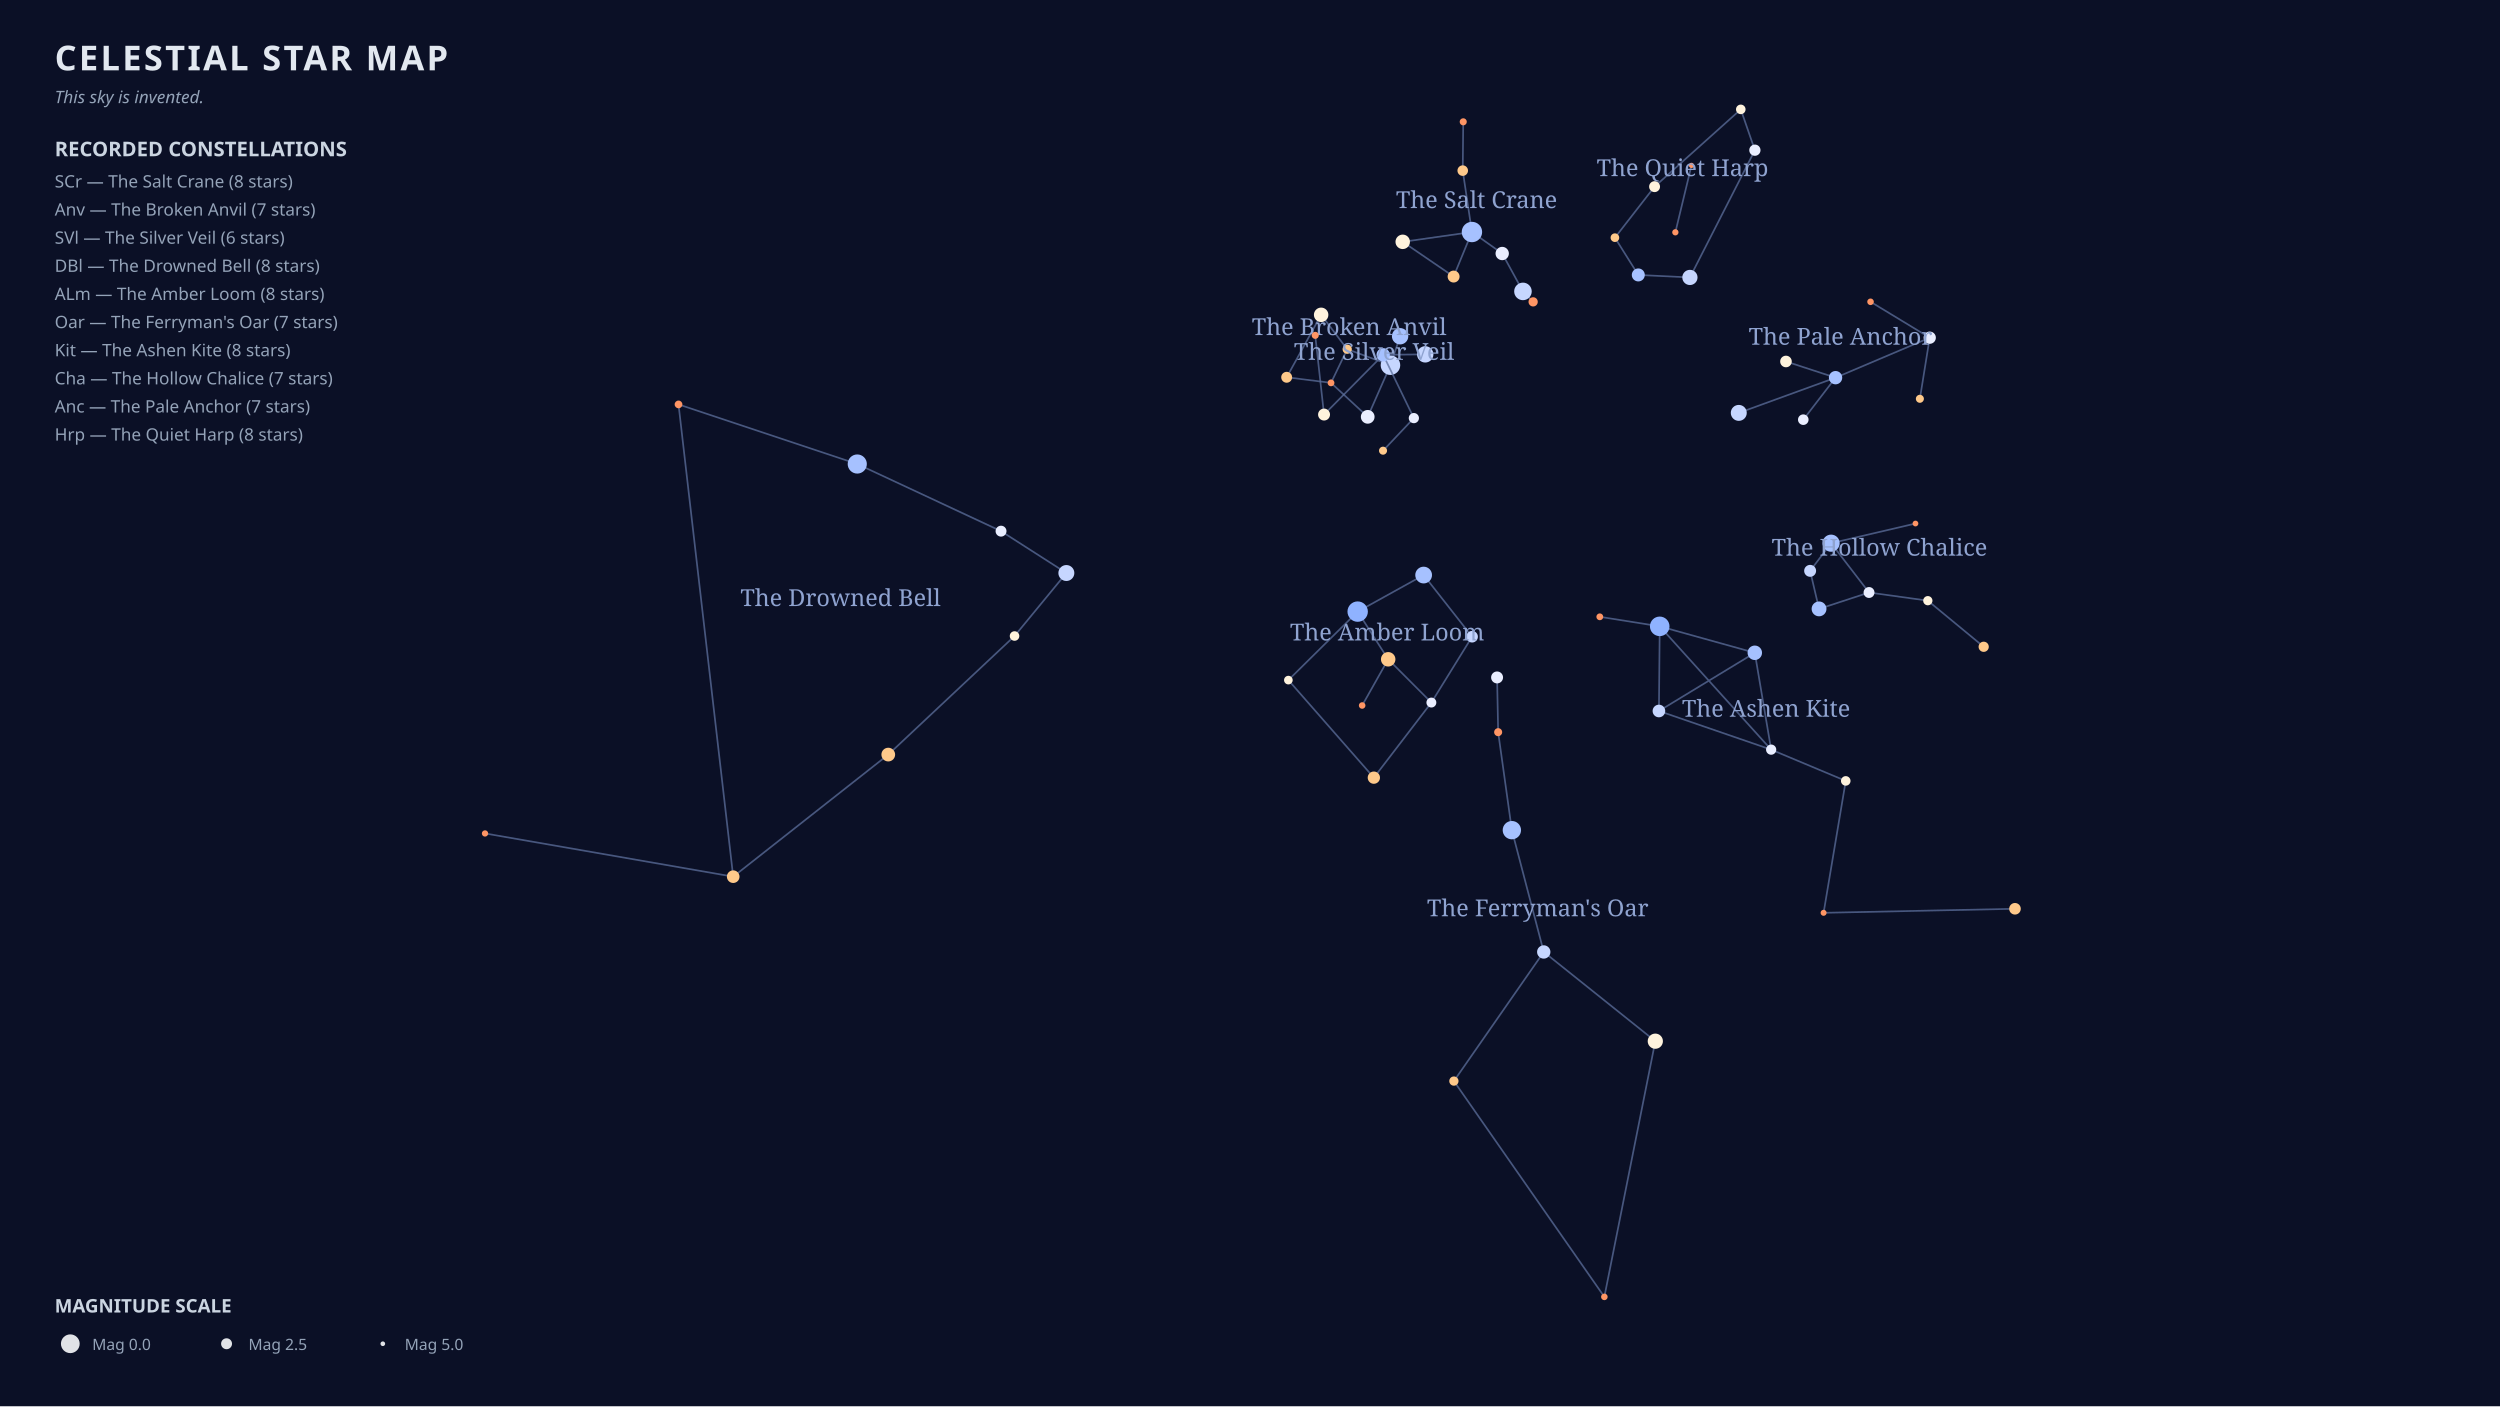
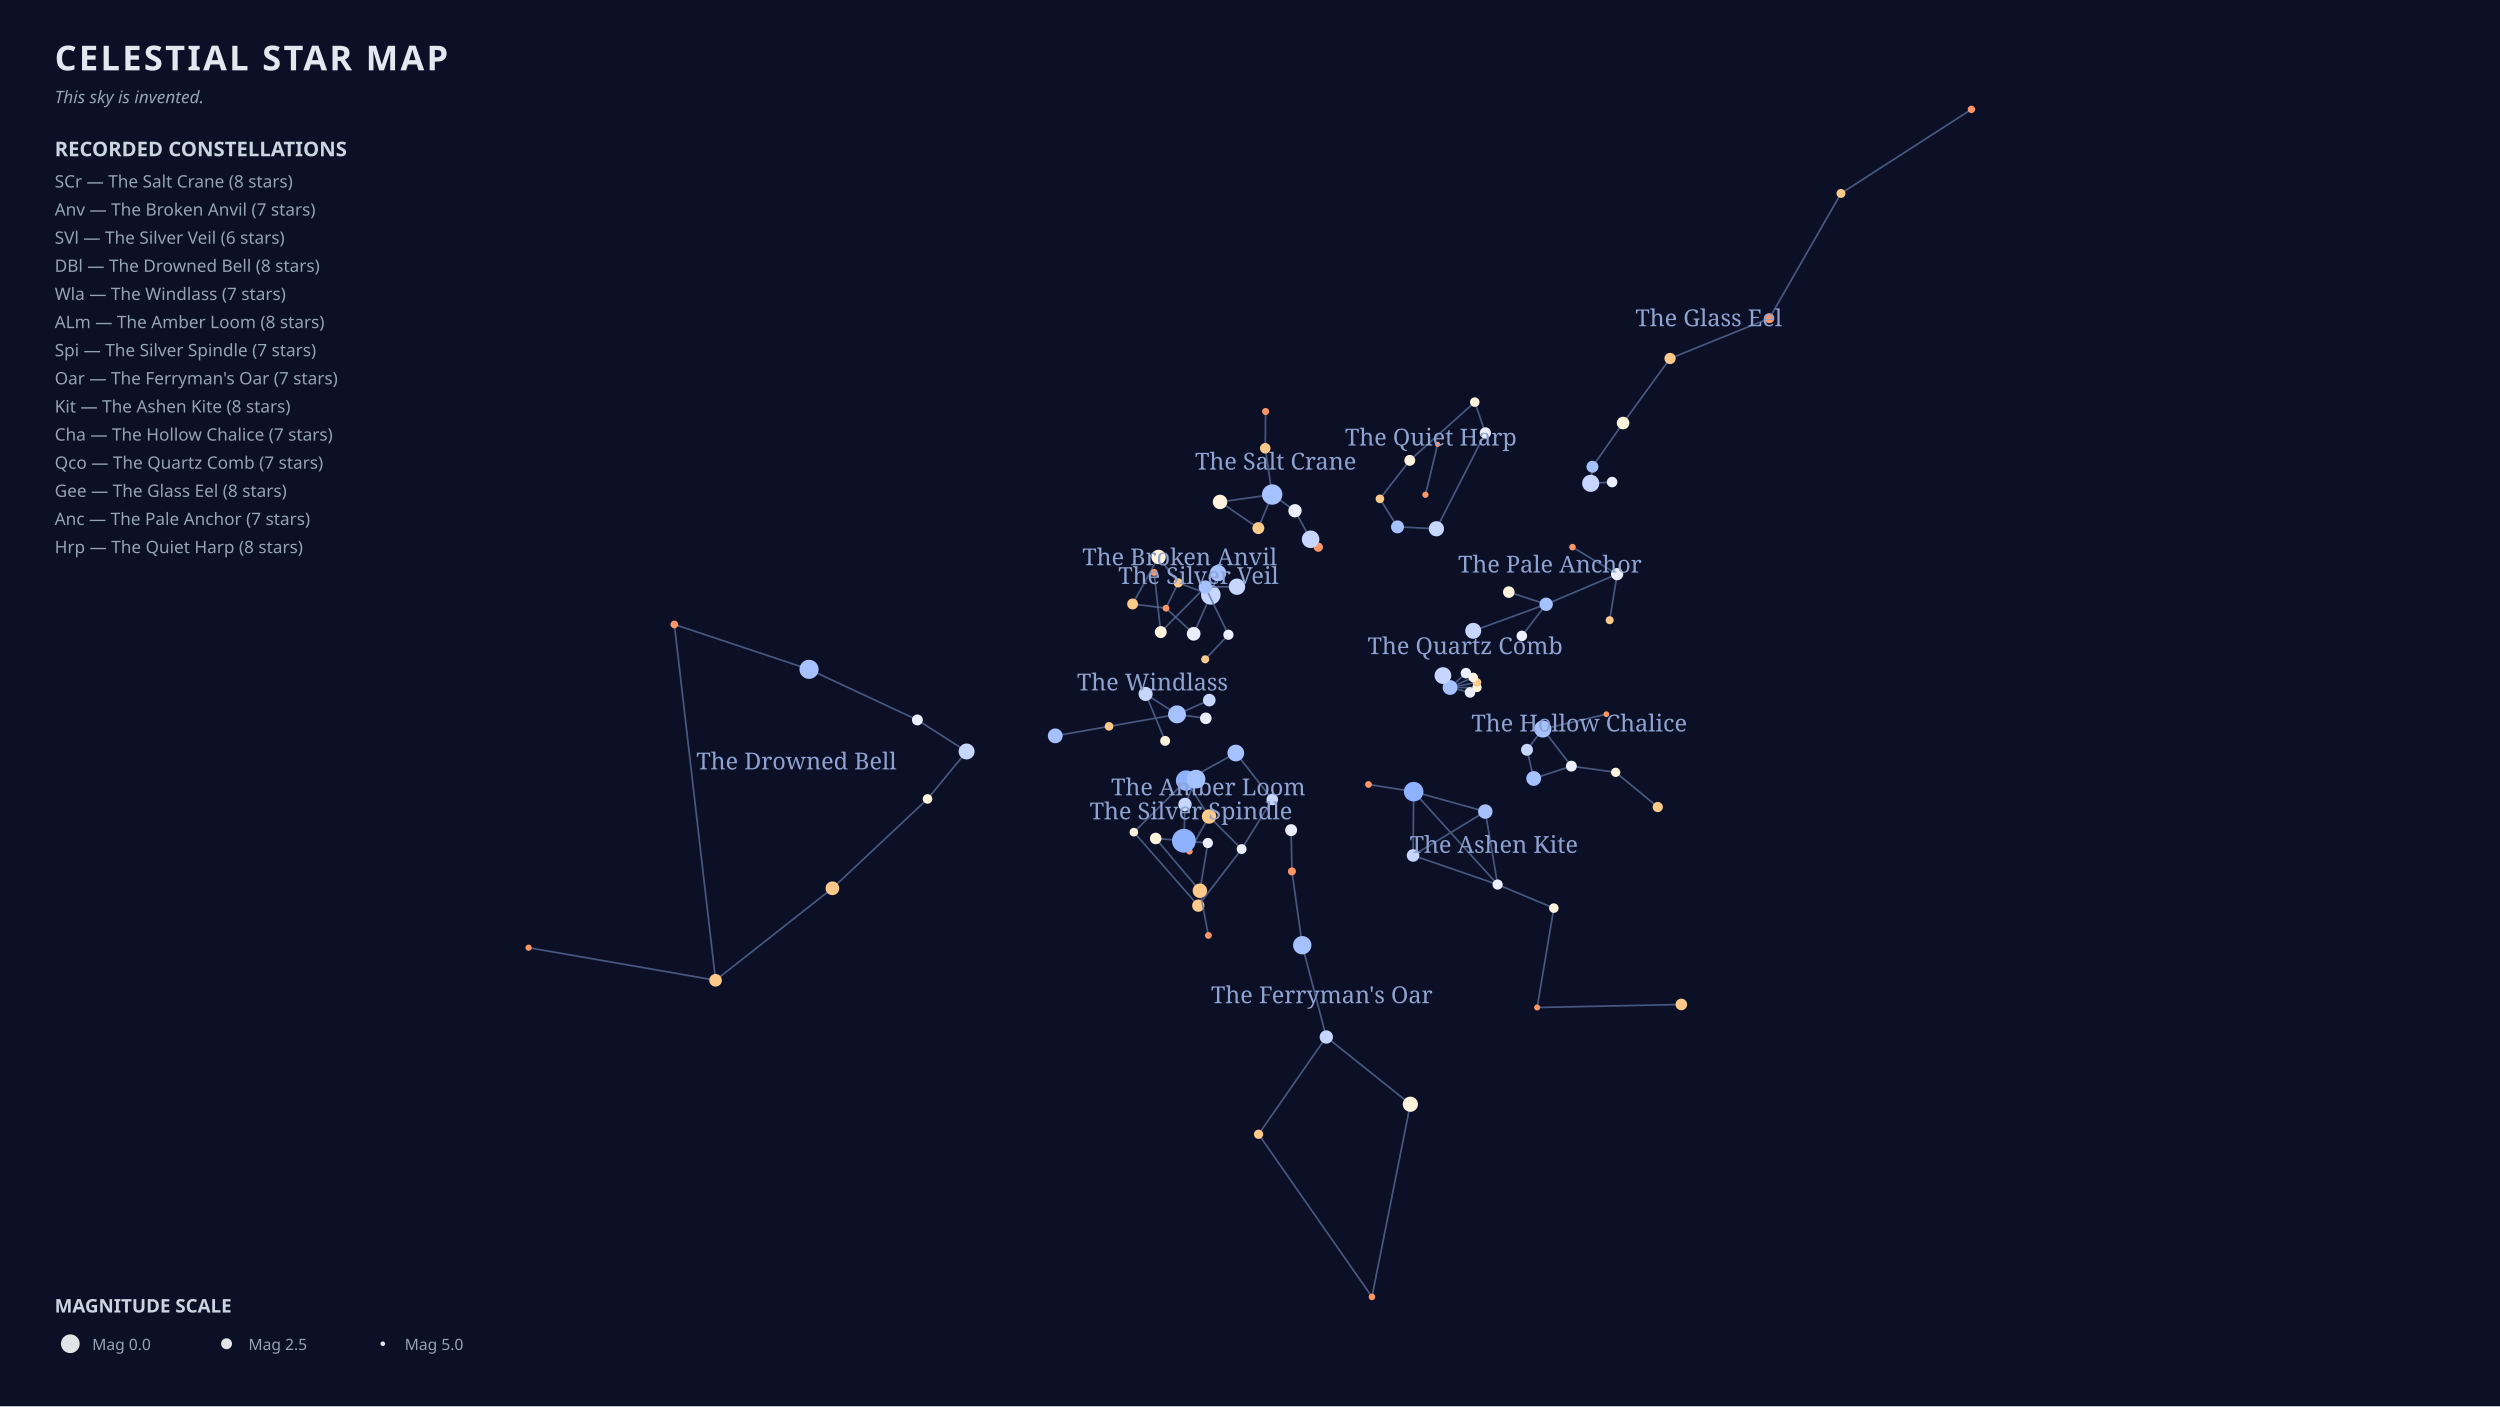
<svg xmlns="http://www.w3.org/2000/svg" width="1600" height="900" viewBox="0 0 1600 900" role="img" aria-label="A sky invented by three agents">
  <rect width="1600" height="900" fill="#0b1026" />
  <g stroke="#5c6f9c" stroke-width="1.1" opacity="0.75">
-     <line x1="981.21" y1="193.19" x2="974.69" y2="186.50" />
-     <line x1="974.69" y1="186.50" x2="961.41" y2="162.25" />
-     <line x1="961.41" y1="162.25" x2="942.04" y2="148.49" />
-     <line x1="942.04" y1="148.49" x2="930.31" y2="177.00" />
-     <line x1="930.31" y1="177.00" x2="897.74" y2="154.77" />
-     <line x1="897.74" y1="154.77" x2="942.04" y2="148.49" />
-     <line x1="942.04" y1="148.49" x2="936.15" y2="109.20" />
-     <line x1="936.15" y1="109.20" x2="936.47" y2="77.96" />
-   </g>
-   <circle cx="981.21" cy="193.19" r="2.96" fill="#ff9564" />
-   <circle cx="936.47" cy="77.96" r="2.28" fill="#ff9564" />
-   <circle cx="974.69" cy="186.50" r="5.62" fill="#c6d6ff" />
-   <circle cx="936.15" cy="109.20" r="3.38" fill="#ffc98a" />
-   <circle cx="961.41" cy="162.25" r="4.27" fill="#eaeeff" />
-   <circle cx="942.04" cy="148.49" r="6.53" fill="#a6c1ff" />
-   <circle cx="897.74" cy="154.77" r="4.63" fill="#fff3dd" />
-   <circle cx="930.31" cy="177.00" r="3.82" fill="#ffc98a" />
-   <text x="945.00" y="133.17" fill="#8fa3d0" font-size="15" font-family="Georgia, serif" text-anchor="middle">The Salt Crane</text>
-   <g stroke="#5c6f9c" stroke-width="1.1" opacity="0.75">
-     <line x1="896.07" y1="215.20" x2="889.89" y2="233.72" />
-     <line x1="889.89" y1="233.72" x2="875.34" y2="266.77" />
-     <line x1="889.89" y1="233.72" x2="862.21" y2="223.50" />
-     <line x1="875.34" y1="266.77" x2="851.85" y2="245.03" />
-     <line x1="862.21" y1="223.50" x2="851.85" y2="245.03" />
-     <line x1="862.21" y1="223.50" x2="845.53" y2="201.49" />
-     <line x1="851.85" y1="245.03" x2="823.47" y2="241.46" />
-     <line x1="845.53" y1="201.49" x2="823.47" y2="241.46" />
-   </g>
-   <circle cx="845.53" cy="201.49" r="4.63" fill="#fff3dd" />
-   <circle cx="823.47" cy="241.46" r="3.49" fill="#ffc98a" />
-   <circle cx="896.07" cy="215.20" r="5.24" fill="#a6c1ff" />
-   <circle cx="889.89" cy="233.72" r="6.26" fill="#c6d6ff" />
-   <circle cx="875.34" cy="266.77" r="4.39" fill="#eaeeff" />
-   <circle cx="862.21" cy="223.50" r="2.96" fill="#ffc98a" />
-   <circle cx="851.85" cy="245.03" r="2.19" fill="#ff9564" />
-   <text x="863.48" y="214.45" fill="#8fa3d0" font-size="15" font-family="Georgia, serif" text-anchor="middle">The Broken Anvil</text>
-   <g stroke="#5c6f9c" stroke-width="1.1" opacity="0.75">
-     <line x1="912.15" y1="226.79" x2="885.23" y2="227.08" />
-     <line x1="885.23" y1="227.08" x2="904.87" y2="267.59" />
-     <line x1="904.87" y1="267.59" x2="885.14" y2="288.44" />
-     <line x1="885.23" y1="227.08" x2="847.39" y2="265.32" />
-     <line x1="847.39" y1="265.32" x2="841.74" y2="214.62" />
-   </g>
-   <circle cx="912.15" cy="226.79" r="5.24" fill="#c6d6ff" />
-   <circle cx="885.23" cy="227.08" r="4.27" fill="#a6c1ff" />
-   <circle cx="904.87" cy="267.59" r="3.27" fill="#eaeeff" />
-   <circle cx="847.39" cy="265.32" r="3.82" fill="#fff3dd" />
-   <circle cx="885.14" cy="288.44" r="2.57" fill="#ffc98a" />
-   <circle cx="841.74" cy="214.62" r="2.28" fill="#ff9564" />
-   <text x="879.42" y="230.31" fill="#8fa3d0" font-size="15" font-family="Georgia, serif" text-anchor="middle">The Silver Veil</text>
-   <g stroke="#5c6f9c" stroke-width="1.1" opacity="0.75">
-     <line x1="682.47" y1="366.73" x2="640.66" y2="339.94" />
-     <line x1="682.47" y1="366.73" x2="649.31" y2="407.05" />
-     <line x1="640.66" y1="339.94" x2="548.65" y2="296.97" />
-     <line x1="649.31" y1="407.05" x2="568.49" y2="482.94" />
-     <line x1="548.65" y1="296.97" x2="434.25" y2="258.83" />
-     <line x1="568.49" y1="482.94" x2="469.25" y2="561.07" />
-     <line x1="434.25" y1="258.83" x2="469.25" y2="561.07" />
-     <line x1="469.25" y1="561.07" x2="310.41" y2="533.41" />
-   </g>
-   <circle cx="310.41" cy="533.41" r="2.02" fill="#ff9564" />
-   <circle cx="682.47" cy="366.73" r="5.11" fill="#c6d6ff" />
-   <circle cx="568.49" cy="482.94" r="4.39" fill="#ffc98a" />
-   <circle cx="548.65" cy="296.97" r="6.13" fill="#a6c1ff" />
-   <circle cx="469.25" cy="561.07" r="4.04" fill="#ffc98a" />
-   <circle cx="434.25" cy="258.83" r="2.47" fill="#ff9564" />
-   <circle cx="649.31" cy="407.05" r="3.06" fill="#fff3dd" />
-   <circle cx="640.66" cy="339.94" r="3.49" fill="#eaeeff" />
-   <text x="537.94" y="387.87" fill="#8fa3d0" font-size="15" font-family="Georgia, serif" text-anchor="middle">The Drowned Bell</text>
-   <g stroke="#5c6f9c" stroke-width="1.1" opacity="0.75">
-     <line x1="911.13" y1="368.04" x2="942.14" y2="407.50" />
-     <line x1="911.13" y1="368.04" x2="868.91" y2="391.43" />
-     <line x1="868.91" y1="391.43" x2="824.55" y2="435.27" />
-     <line x1="942.14" y1="407.50" x2="916.08" y2="449.64" />
-     <line x1="916.08" y1="449.64" x2="879.26" y2="497.70" />
-     <line x1="868.91" y1="391.43" x2="888.44" y2="421.95" />
-     <line x1="888.44" y1="421.95" x2="916.08" y2="449.64" />
-     <line x1="888.44" y1="421.95" x2="871.78" y2="451.52" />
-     <line x1="824.55" y1="435.27" x2="879.26" y2="497.70" />
-   </g>
-   <circle cx="868.91" cy="391.43" r="6.53" fill="#8fb2ff" />
-   <circle cx="911.13" cy="368.04" r="5.36" fill="#a6c1ff" />
-   <circle cx="879.26" cy="497.70" r="3.93" fill="#ffc98a" />
-   <circle cx="824.55" cy="435.27" r="2.76" fill="#fff3dd" />
-   <circle cx="916.08" cy="449.64" r="3.17" fill="#eaeeff" />
-   <circle cx="942.14" cy="407.50" r="3.71" fill="#c6d6ff" />
-   <circle cx="888.44" cy="421.95" r="4.63" fill="#ffc98a" />
-   <circle cx="871.78" cy="451.52" r="2.11" fill="#ff9564" />
-   <text x="887.78" y="409.88" fill="#8fa3d0" font-size="15" font-family="Georgia, serif" text-anchor="middle">The Amber Loom</text>
-   <g stroke="#5c6f9c" stroke-width="1.1" opacity="0.75">
-     <line x1="958.13" y1="433.56" x2="958.82" y2="468.59" />
-     <line x1="958.82" y1="468.59" x2="967.59" y2="531.30" />
-     <line x1="967.59" y1="531.30" x2="988.00" y2="609.26" />
-     <line x1="988.00" y1="609.26" x2="930.49" y2="691.89" />
-     <line x1="988.00" y1="609.26" x2="1059.40" y2="666.36" />
-     <line x1="930.49" y1="691.89" x2="1026.79" y2="830.00" />
-     <line x1="1059.40" y1="666.36" x2="1026.79" y2="830.00" />
-   </g>
-   <circle cx="1059.40" cy="666.36" r="4.87" fill="#fff3dd" />
-   <circle cx="930.49" cy="691.89" r="2.96" fill="#ffc98a" />
-   <circle cx="958.82" cy="468.59" r="2.57" fill="#ff9564" />
-   <circle cx="958.13" cy="433.56" r="3.82" fill="#eaeeff" />
-   <circle cx="967.59" cy="531.30" r="5.87" fill="#a6c1ff" />
-   <circle cx="988.00" cy="609.26" r="4.27" fill="#c6d6ff" />
-   <circle cx="1026.79" cy="830.00" r="2.11" fill="#ff9564" />
-   <text x="984.17" y="586.42" fill="#8fa3d0" font-size="15" font-family="Georgia, serif" text-anchor="middle">The Ferryman's Oar</text>
-   <g stroke="#5c6f9c" stroke-width="1.1" opacity="0.75">
-     <line x1="1062.22" y1="400.86" x2="1061.71" y2="455.04" />
-     <line x1="1061.71" y1="455.04" x2="1133.54" y2="479.77" />
-     <line x1="1133.54" y1="479.77" x2="1123.07" y2="417.78" />
-     <line x1="1123.07" y1="417.78" x2="1062.22" y2="400.86" />
-     <line x1="1062.22" y1="400.86" x2="1133.54" y2="479.77" />
-     <line x1="1061.71" y1="455.04" x2="1123.07" y2="417.78" />
-     <line x1="1133.54" y1="479.77" x2="1181.28" y2="499.78" />
-     <line x1="1181.28" y1="499.78" x2="1167.10" y2="584.20" />
-     <line x1="1167.10" y1="584.20" x2="1289.59" y2="581.62" />
-     <line x1="1062.22" y1="400.86" x2="1023.87" y2="394.76" />
-   </g>
-   <circle cx="1123.07" cy="417.78" r="4.63" fill="#a6c1ff" />
-   <circle cx="1133.54" cy="479.77" r="3.27" fill="#eaeeff" />
-   <circle cx="1181.28" cy="499.78" r="3.06" fill="#fff3dd" />
-   <circle cx="1167.10" cy="584.20" r="1.93" fill="#ff9564" />
-   <circle cx="1289.59" cy="581.62" r="3.71" fill="#ffc98a" />
-   <circle cx="1062.22" cy="400.86" r="6.26" fill="#8fb2ff" />
-   <circle cx="1023.87" cy="394.76" r="2.19" fill="#ff9564" />
-   <circle cx="1061.71" cy="455.04" r="4.04" fill="#c6d6ff" />
-   <text x="1130.30" y="458.73" fill="#8fa3d0" font-size="15" font-family="Georgia, serif" text-anchor="middle">The Ashen Kite</text>
-   <g stroke="#5c6f9c" stroke-width="1.1" opacity="0.75">
-     <line x1="1164.19" y1="389.69" x2="1158.48" y2="365.34" />
-     <line x1="1158.48" y1="365.34" x2="1171.90" y2="347.64" />
-     <line x1="1164.19" y1="389.69" x2="1196.18" y2="379.20" />
-     <line x1="1171.90" y1="347.64" x2="1196.18" y2="379.20" />
-     <line x1="1196.18" y1="379.20" x2="1233.81" y2="384.44" />
-     <line x1="1233.81" y1="384.44" x2="1269.56" y2="413.94" />
-     <line x1="1171.90" y1="347.64" x2="1225.90" y2="335.06" />
-   </g>
-   <circle cx="1196.18" cy="379.20" r="3.49" fill="#eaeeff" />
-   <circle cx="1225.90" cy="335.06" r="1.85" fill="#ff9564" />
-   <circle cx="1269.56" cy="413.94" r="3.27" fill="#ffc98a" />
-   <circle cx="1171.90" cy="347.64" r="5.49" fill="#a6c1ff" />
-   <circle cx="1164.19" cy="389.69" r="4.75" fill="#a6c1ff" />
-   <circle cx="1158.48" cy="365.34" r="3.82" fill="#c6d6ff" />
-   <circle cx="1233.81" cy="384.44" r="2.96" fill="#fff3dd" />
-   <text x="1202.86" y="355.62" fill="#8fa3d0" font-size="15" font-family="Georgia, serif" text-anchor="middle">The Hollow Chalice</text>
-   <g stroke="#5c6f9c" stroke-width="1.1" opacity="0.75">
-     <line x1="1112.82" y1="264.25" x2="1174.75" y2="241.71" />
-     <line x1="1174.75" y1="241.71" x2="1154.10" y2="268.59" />
-     <line x1="1174.75" y1="241.71" x2="1143.02" y2="231.35" />
-     <line x1="1174.75" y1="241.71" x2="1235.02" y2="216.12" />
-     <line x1="1235.02" y1="216.12" x2="1228.72" y2="255.23" />
-     <line x1="1235.02" y1="216.12" x2="1197.14" y2="193.15" />
-   </g>
-   <circle cx="1235.02" cy="216.12" r="3.93" fill="#eaeeff" />
-   <circle cx="1197.14" cy="193.15" r="2.11" fill="#ff9564" />
-   <circle cx="1228.72" cy="255.23" r="2.57" fill="#ffc98a" />
-   <circle cx="1112.82" cy="264.25" r="5.11" fill="#c6d6ff" />
-   <circle cx="1174.75" cy="241.71" r="4.27" fill="#a6c1ff" />
-   <circle cx="1143.02" cy="231.35" r="3.71" fill="#fff3dd" />
-   <circle cx="1154.10" cy="268.59" r="3.38" fill="#eaeeff" />
-   <text x="1177.94" y="220.63" fill="#8fa3d0" font-size="15" font-family="Georgia, serif" text-anchor="middle">The Pale Anchor</text>
-   <g stroke="#5c6f9c" stroke-width="1.1" opacity="0.75">
-     <line x1="1081.55" y1="177.56" x2="1123.13" y2="96.12" />
-     <line x1="1081.55" y1="177.56" x2="1048.51" y2="175.96" />
-     <line x1="1048.51" y1="175.96" x2="1033.54" y2="152.11" />
-     <line x1="1033.54" y1="152.11" x2="1058.92" y2="119.46" />
-     <line x1="1058.92" y1="119.46" x2="1114.10" y2="70.00" />
-     <line x1="1114.10" y1="70.00" x2="1123.13" y2="96.12" />
-     <line x1="1072.23" y1="148.67" x2="1082.56" y2="105.85" />
-   </g>
-   <circle cx="1114.10" cy="70.00" r="3.06" fill="#fff3dd" />
-   <circle cx="1048.51" cy="175.96" r="4.16" fill="#a6c1ff" />
-   <circle cx="1123.13" cy="96.12" r="3.60" fill="#eaeeff" />
-   <circle cx="1081.55" cy="177.56" r="4.87" fill="#c6d6ff" />
-   <circle cx="1033.54" cy="152.11" r="2.76" fill="#ffc98a" />
-   <circle cx="1058.92" cy="119.46" r="3.49" fill="#fff3dd" />
-   <circle cx="1072.23" cy="148.67" r="2.02" fill="#ff9564" />
-   <circle cx="1082.56" cy="105.85" r="1.69" fill="#ff9564" />
-   <text x="1076.82" y="112.72" fill="#8fa3d0" font-size="15" font-family="Georgia, serif" text-anchor="middle">The Quiet Harp</text>
+     <line x1="843.71" y1="350.19" x2="838.79" y2="345.14" />
+     <line x1="838.79" y1="345.14" x2="828.79" y2="326.88" />
+     <line x1="828.79" y1="326.88" x2="814.20" y2="316.51" />
+     <line x1="814.20" y1="316.51" x2="805.35" y2="337.99" />
+     <line x1="805.35" y1="337.99" x2="780.82" y2="321.24" />
+     <line x1="780.82" y1="321.24" x2="814.20" y2="316.51" />
+     <line x1="814.20" y1="316.51" x2="809.75" y2="286.90" />
+     <line x1="809.75" y1="286.90" x2="810.00" y2="263.36" />
+   </g>
+   <circle cx="843.71" cy="350.19" r="2.96" fill="#ff9564" />
+   <circle cx="810.00" cy="263.36" r="2.28" fill="#ff9564" />
+   <circle cx="838.79" cy="345.14" r="5.62" fill="#c6d6ff" />
+   <circle cx="809.75" cy="286.90" r="3.38" fill="#ffc98a" />
+   <circle cx="828.79" cy="326.88" r="4.27" fill="#eaeeff" />
+   <circle cx="814.20" cy="316.51" r="6.53" fill="#a6c1ff" />
+   <circle cx="780.82" cy="321.24" r="4.63" fill="#fff3dd" />
+   <circle cx="805.35" cy="337.99" r="3.82" fill="#ffc98a" />
+   <text x="816.43" y="300.53" fill="#8fa3d0" font-size="15" font-family="Georgia, serif" text-anchor="middle">The Salt Crane</text>
+   <g stroke="#5c6f9c" stroke-width="1.1" opacity="0.75">
+     <line x1="779.56" y1="366.77" x2="774.90" y2="380.73" />
+     <line x1="774.90" y1="380.73" x2="763.94" y2="405.63" />
+     <line x1="774.90" y1="380.73" x2="754.04" y2="373.03" />
+     <line x1="763.94" y1="405.63" x2="746.24" y2="389.25" />
+     <line x1="754.04" y1="373.03" x2="746.24" y2="389.25" />
+     <line x1="754.04" y1="373.03" x2="741.48" y2="356.44" />
+     <line x1="746.24" y1="389.25" x2="724.86" y2="386.56" />
+     <line x1="741.48" y1="356.44" x2="724.86" y2="386.56" />
+   </g>
+   <circle cx="741.48" cy="356.44" r="4.63" fill="#fff3dd" />
+   <circle cx="724.86" cy="386.56" r="3.49" fill="#ffc98a" />
+   <circle cx="779.56" cy="366.77" r="5.24" fill="#a6c1ff" />
+   <circle cx="774.90" cy="380.73" r="6.26" fill="#c6d6ff" />
+   <circle cx="763.94" cy="405.63" r="4.39" fill="#eaeeff" />
+   <circle cx="754.04" cy="373.03" r="2.96" fill="#ffc98a" />
+   <circle cx="746.24" cy="389.25" r="2.19" fill="#ff9564" />
+   <text x="755.00" y="361.77" fill="#8fa3d0" font-size="15" font-family="Georgia, serif" text-anchor="middle">The Broken Anvil</text>
+   <g stroke="#5c6f9c" stroke-width="1.1" opacity="0.75">
+     <line x1="791.67" y1="375.50" x2="771.39" y2="375.72" />
+     <line x1="771.39" y1="375.72" x2="786.19" y2="406.24" />
+     <line x1="786.19" y1="406.24" x2="771.32" y2="421.96" />
+     <line x1="771.39" y1="375.72" x2="742.88" y2="404.53" />
+     <line x1="742.88" y1="404.53" x2="738.62" y2="366.34" />
+   </g>
+   <circle cx="791.67" cy="375.50" r="5.24" fill="#c6d6ff" />
+   <circle cx="771.39" cy="375.72" r="4.27" fill="#a6c1ff" />
+   <circle cx="786.19" cy="406.24" r="3.27" fill="#eaeeff" />
+   <circle cx="742.88" cy="404.53" r="3.82" fill="#fff3dd" />
+   <circle cx="771.32" cy="421.96" r="2.57" fill="#ffc98a" />
+   <circle cx="738.62" cy="366.34" r="2.28" fill="#ff9564" />
+   <text x="767.01" y="373.72" fill="#8fa3d0" font-size="15" font-family="Georgia, serif" text-anchor="middle">The Silver Veil</text>
+   <g stroke="#5c6f9c" stroke-width="1.1" opacity="0.75">
+     <line x1="618.62" y1="480.95" x2="587.12" y2="460.76" />
+     <line x1="618.62" y1="480.95" x2="593.63" y2="511.32" />
+     <line x1="587.12" y1="460.76" x2="517.79" y2="428.38" />
+     <line x1="593.63" y1="511.32" x2="532.74" y2="568.50" />
+     <line x1="517.79" y1="428.38" x2="431.59" y2="399.65" />
+     <line x1="532.74" y1="568.50" x2="457.97" y2="627.37" />
+     <line x1="431.59" y1="399.65" x2="457.97" y2="627.37" />
+     <line x1="457.97" y1="627.37" x2="338.29" y2="606.53" />
+   </g>
+   <circle cx="338.29" cy="606.53" r="2.02" fill="#ff9564" />
+   <circle cx="618.62" cy="480.95" r="5.11" fill="#c6d6ff" />
+   <circle cx="532.74" cy="568.50" r="4.39" fill="#ffc98a" />
+   <circle cx="517.79" cy="428.38" r="6.13" fill="#a6c1ff" />
+   <circle cx="457.97" cy="627.37" r="4.04" fill="#ffc98a" />
+   <circle cx="431.59" cy="399.65" r="2.47" fill="#ff9564" />
+   <circle cx="593.63" cy="511.32" r="3.06" fill="#fff3dd" />
+   <circle cx="587.12" cy="460.76" r="3.49" fill="#eaeeff" />
+   <text x="509.72" y="492.43" fill="#8fa3d0" font-size="15" font-family="Georgia, serif" text-anchor="middle">The Drowned Bell</text>
+   <g stroke="#5c6f9c" stroke-width="1.1" opacity="0.75">
+     <line x1="753.30" y1="457.20" x2="773.94" y2="448.08" />
+     <line x1="753.30" y1="457.20" x2="771.72" y2="459.72" />
+     <line x1="753.30" y1="457.20" x2="733.19" y2="444.12" />
+     <line x1="733.19" y1="444.12" x2="745.69" y2="474.15" />
+     <line x1="753.30" y1="457.20" x2="709.78" y2="464.87" />
+     <line x1="709.78" y1="464.87" x2="675.37" y2="470.94" />
+   </g>
+   <circle cx="709.78" cy="464.87" r="2.76" fill="#ffc98a" />
+   <circle cx="753.30" cy="457.20" r="5.74" fill="#a6c1ff" />
+   <circle cx="773.94" cy="448.08" r="4.04" fill="#c6d6ff" />
+   <circle cx="771.72" cy="459.72" r="3.71" fill="#eaeeff" />
+   <circle cx="675.37" cy="470.94" r="4.75" fill="#a6c1ff" />
+   <circle cx="745.69" cy="474.15" r="3.17" fill="#fff3dd" />
+   <circle cx="733.19" cy="444.12" r="4.51" fill="#c6d6ff" />
+   <text x="737.57" y="441.87" fill="#8fa3d0" font-size="15" font-family="Georgia, serif" text-anchor="middle">The Windlass</text>
+   <g stroke="#5c6f9c" stroke-width="1.1" opacity="0.75">
+     <line x1="790.91" y1="481.93" x2="814.27" y2="511.66" />
+     <line x1="790.91" y1="481.93" x2="759.09" y2="499.55" />
+     <line x1="759.09" y1="499.55" x2="725.67" y2="532.59" />
+     <line x1="814.27" y1="511.66" x2="794.64" y2="543.41" />
+     <line x1="794.64" y1="543.41" x2="766.89" y2="579.62" />
+     <line x1="759.09" y1="499.55" x2="773.81" y2="522.55" />
+     <line x1="773.81" y1="522.55" x2="794.64" y2="543.41" />
+     <line x1="773.81" y1="522.55" x2="761.25" y2="544.83" />
+     <line x1="725.67" y1="532.59" x2="766.89" y2="579.62" />
+   </g>
+   <circle cx="759.09" cy="499.55" r="6.53" fill="#8fb2ff" />
+   <circle cx="790.91" cy="481.93" r="5.36" fill="#a6c1ff" />
+   <circle cx="766.89" cy="579.62" r="3.93" fill="#ffc98a" />
+   <circle cx="725.67" cy="532.59" r="2.76" fill="#fff3dd" />
+   <circle cx="794.64" cy="543.41" r="3.17" fill="#eaeeff" />
+   <circle cx="814.27" cy="511.66" r="3.71" fill="#c6d6ff" />
+   <circle cx="773.81" cy="522.55" r="4.63" fill="#ffc98a" />
+   <circle cx="761.25" cy="544.83" r="2.11" fill="#ff9564" />
+   <text x="773.31" y="509.02" fill="#8fa3d0" font-size="15" font-family="Georgia, serif" text-anchor="middle">The Amber Loom</text>
+   <g stroke="#5c6f9c" stroke-width="1.1" opacity="0.75">
+     <line x1="765.46" y1="498.65" x2="758.40" y2="514.82" />
+     <line x1="758.40" y1="514.82" x2="757.69" y2="538.10" />
+     <line x1="757.69" y1="538.10" x2="773.03" y2="539.52" />
+     <line x1="757.69" y1="538.10" x2="739.64" y2="536.62" />
+     <line x1="773.03" y1="539.52" x2="767.92" y2="570.08" />
+     <line x1="739.64" y1="536.62" x2="767.92" y2="570.08" />
+     <line x1="767.92" y1="570.08" x2="773.39" y2="598.68" />
+   </g>
+   <circle cx="767.92" cy="570.08" r="4.63" fill="#ffc98a" />
+   <circle cx="773.03" cy="539.52" r="3.27" fill="#eaeeff" />
+   <circle cx="758.40" cy="514.82" r="4.27" fill="#c6d6ff" />
+   <circle cx="739.64" cy="536.62" r="3.71" fill="#fff3dd" />
+   <circle cx="773.39" cy="598.68" r="2.19" fill="#ff9564" />
+   <circle cx="765.46" cy="498.65" r="6.00" fill="#a6c1ff" />
+   <circle cx="757.69" cy="538.10" r="7.62" fill="#8fb2ff" />
+   <text x="762.22" y="524.35" fill="#8fa3d0" font-size="15" font-family="Georgia, serif" text-anchor="middle">The Silver Spindle</text>
+   <g stroke="#5c6f9c" stroke-width="1.1" opacity="0.75">
+     <line x1="826.32" y1="531.29" x2="826.84" y2="557.69" />
+     <line x1="826.84" y1="557.69" x2="833.44" y2="604.94" />
+     <line x1="833.44" y1="604.94" x2="848.83" y2="663.68" />
+     <line x1="848.83" y1="663.68" x2="805.49" y2="725.94" />
+     <line x1="848.83" y1="663.68" x2="902.62" y2="706.70" />
+     <line x1="805.49" y1="725.94" x2="878.05" y2="830.00" />
+     <line x1="902.62" y1="706.70" x2="878.05" y2="830.00" />
+   </g>
+   <circle cx="902.62" cy="706.70" r="4.87" fill="#fff3dd" />
+   <circle cx="805.49" cy="725.94" r="2.96" fill="#ffc98a" />
+   <circle cx="826.84" cy="557.69" r="2.57" fill="#ff9564" />
+   <circle cx="826.32" cy="531.29" r="3.82" fill="#eaeeff" />
+   <circle cx="833.44" cy="604.94" r="5.87" fill="#a6c1ff" />
+   <circle cx="848.83" cy="663.68" r="4.27" fill="#c6d6ff" />
+   <circle cx="878.05" cy="830.00" r="2.11" fill="#ff9564" />
+   <text x="845.94" y="642.04" fill="#8fa3d0" font-size="15" font-family="Georgia, serif" text-anchor="middle">The Ferryman's Oar</text>
+   <g stroke="#5c6f9c" stroke-width="1.1" opacity="0.75">
+     <line x1="904.75" y1="506.66" x2="904.36" y2="547.48" />
+     <line x1="904.36" y1="547.48" x2="958.48" y2="566.11" />
+     <line x1="958.48" y1="566.11" x2="950.59" y2="519.41" />
+     <line x1="950.59" y1="519.41" x2="904.75" y2="506.66" />
+     <line x1="904.75" y1="506.66" x2="958.48" y2="566.11" />
+     <line x1="904.36" y1="547.48" x2="950.59" y2="519.41" />
+     <line x1="958.48" y1="566.11" x2="994.45" y2="581.19" />
+     <line x1="994.45" y1="581.19" x2="983.77" y2="644.80" />
+     <line x1="983.77" y1="644.80" x2="1076.06" y2="642.85" />
+     <line x1="904.75" y1="506.66" x2="875.85" y2="502.06" />
+   </g>
+   <circle cx="950.59" cy="519.41" r="4.63" fill="#a6c1ff" />
+   <circle cx="958.48" cy="566.11" r="3.27" fill="#eaeeff" />
+   <circle cx="994.45" cy="581.19" r="3.06" fill="#fff3dd" />
+   <circle cx="983.77" cy="644.80" r="1.93" fill="#ff9564" />
+   <circle cx="1076.06" cy="642.85" r="3.71" fill="#ffc98a" />
+   <circle cx="904.75" cy="506.66" r="6.26" fill="#8fb2ff" />
+   <circle cx="875.85" cy="502.06" r="2.19" fill="#ff9564" />
+   <circle cx="904.36" cy="547.48" r="4.04" fill="#c6d6ff" />
+   <text x="956.04" y="545.82" fill="#8fa3d0" font-size="15" font-family="Georgia, serif" text-anchor="middle">The Ashen Kite</text>
+   <g stroke="#5c6f9c" stroke-width="1.1" opacity="0.75">
+     <line x1="981.57" y1="498.24" x2="977.28" y2="479.89" />
+     <line x1="977.28" y1="479.89" x2="987.39" y2="466.56" />
+     <line x1="981.57" y1="498.24" x2="1005.68" y2="490.34" />
+     <line x1="987.39" y1="466.56" x2="1005.68" y2="490.34" />
+     <line x1="1005.68" y1="490.34" x2="1034.03" y2="494.29" />
+     <line x1="1034.03" y1="494.29" x2="1060.97" y2="516.51" />
+     <line x1="987.39" y1="466.56" x2="1028.07" y2="457.08" />
+   </g>
+   <circle cx="1005.68" cy="490.34" r="3.49" fill="#eaeeff" />
+   <circle cx="1028.07" cy="457.08" r="1.85" fill="#ff9564" />
+   <circle cx="1060.97" cy="516.51" r="3.27" fill="#ffc98a" />
+   <circle cx="987.39" cy="466.56" r="5.49" fill="#a6c1ff" />
+   <circle cx="981.57" cy="498.24" r="4.75" fill="#a6c1ff" />
+   <circle cx="977.28" cy="479.89" r="3.82" fill="#c6d6ff" />
+   <circle cx="1034.03" cy="494.29" r="2.96" fill="#fff3dd" />
+   <text x="1010.71" y="468.13" fill="#8fa3d0" font-size="15" font-family="Georgia, serif" text-anchor="middle">The Hollow Chalice</text>
+   <g stroke="#5c6f9c" stroke-width="1.1" opacity="0.75">
+     <line x1="923.47" y1="432.37" x2="928.04" y2="440.01" />
+     <line x1="928.04" y1="440.01" x2="940.82" y2="443.15" />
+     <line x1="928.04" y1="440.01" x2="945.28" y2="440.01" />
+     <line x1="928.04" y1="440.01" x2="945.23" y2="436.71" />
+     <line x1="928.04" y1="440.01" x2="942.85" y2="433.57" />
+     <line x1="928.04" y1="440.01" x2="938.22" y2="430.82" />
+   </g>
+   <circle cx="928.04" cy="440.01" r="4.75" fill="#a6c1ff" />
+   <circle cx="923.47" cy="432.37" r="5.36" fill="#c6d6ff" />
+   <circle cx="940.82" cy="443.15" r="3.38" fill="#eaeeff" />
+   <circle cx="945.28" cy="440.01" r="2.96" fill="#fff3dd" />
+   <circle cx="945.23" cy="436.71" r="2.76" fill="#ffc98a" />
+   <circle cx="942.85" cy="433.57" r="3.06" fill="#fff3dd" />
+   <circle cx="938.22" cy="430.82" r="3.38" fill="#eaeeff" />
+   <text x="937.70" y="418.66" fill="#8fa3d0" font-size="15" font-family="Georgia, serif" text-anchor="middle">The Quartz Comb</text>
+   <g stroke="#5c6f9c" stroke-width="1.1" opacity="0.75">
+     <line x1="1018.05" y1="309.33" x2="1031.74" y2="308.53" />
+     <line x1="1018.05" y1="309.33" x2="1019.16" y2="298.72" />
+     <line x1="1019.16" y1="298.72" x2="1038.77" y2="270.74" />
+     <line x1="1038.77" y1="270.74" x2="1068.84" y2="229.43" />
+     <line x1="1068.84" y1="229.43" x2="1132.42" y2="203.69" />
+     <line x1="1132.42" y1="203.69" x2="1178.22" y2="123.80" />
+     <line x1="1178.22" y1="123.80" x2="1261.71" y2="70.00" />
+   </g>
+   <circle cx="1038.77" cy="270.74" r="4.04" fill="#fff3dd" />
+   <circle cx="1068.84" cy="229.43" r="3.60" fill="#ffc98a" />
+   <circle cx="1132.42" cy="203.69" r="3.17" fill="#ff9564" />
+   <circle cx="1178.22" cy="123.80" r="2.86" fill="#ffc98a" />
+   <circle cx="1019.16" cy="298.72" r="3.82" fill="#a6c1ff" />
+   <circle cx="1018.05" cy="309.33" r="5.49" fill="#c6d6ff" />
+   <circle cx="1031.74" cy="308.53" r="3.38" fill="#eaeeff" />
+   <circle cx="1261.71" cy="70.00" r="2.38" fill="#ff9564" />
+   <text x="1093.61" y="208.78" fill="#8fa3d0" font-size="15" font-family="Georgia, serif" text-anchor="middle">The Glass Eel</text>
+   <g stroke="#5c6f9c" stroke-width="1.1" opacity="0.75">
+     <line x1="942.87" y1="403.73" x2="989.54" y2="386.74" />
+     <line x1="989.54" y1="386.74" x2="973.97" y2="407.00" />
+     <line x1="989.54" y1="386.74" x2="965.63" y2="378.94" />
+     <line x1="989.54" y1="386.74" x2="1034.95" y2="367.46" />
+     <line x1="1034.95" y1="367.46" x2="1030.20" y2="396.93" />
+     <line x1="1034.95" y1="367.46" x2="1006.40" y2="350.16" />
+   </g>
+   <circle cx="1034.95" cy="367.46" r="3.93" fill="#eaeeff" />
+   <circle cx="1006.40" cy="350.16" r="2.11" fill="#ff9564" />
+   <circle cx="1030.20" cy="396.93" r="2.57" fill="#ffc98a" />
+   <circle cx="942.87" cy="403.73" r="5.11" fill="#c6d6ff" />
+   <circle cx="989.54" cy="386.74" r="4.27" fill="#a6c1ff" />
+   <circle cx="965.63" cy="378.94" r="3.71" fill="#fff3dd" />
+   <circle cx="973.97" cy="407.00" r="3.38" fill="#eaeeff" />
+   <text x="991.94" y="366.42" fill="#8fa3d0" font-size="15" font-family="Georgia, serif" text-anchor="middle">The Pale Anchor</text>
+   <g stroke="#5c6f9c" stroke-width="1.1" opacity="0.75">
+     <line x1="919.31" y1="338.41" x2="950.64" y2="277.05" />
+     <line x1="919.31" y1="338.41" x2="894.41" y2="337.21" />
+     <line x1="894.41" y1="337.21" x2="883.14" y2="319.24" />
+     <line x1="883.14" y1="319.24" x2="902.26" y2="294.63" />
+     <line x1="902.26" y1="294.63" x2="943.84" y2="257.37" />
+     <line x1="943.84" y1="257.37" x2="950.64" y2="277.05" />
+     <line x1="912.28" y1="316.65" x2="920.07" y2="284.38" />
+   </g>
+   <circle cx="943.84" cy="257.37" r="3.06" fill="#fff3dd" />
+   <circle cx="894.41" cy="337.21" r="4.16" fill="#a6c1ff" />
+   <circle cx="950.64" cy="277.05" r="3.60" fill="#eaeeff" />
+   <circle cx="919.31" cy="338.41" r="4.87" fill="#c6d6ff" />
+   <circle cx="883.14" cy="319.24" r="2.76" fill="#ffc98a" />
+   <circle cx="902.26" cy="294.63" r="3.49" fill="#fff3dd" />
+   <circle cx="912.28" cy="316.65" r="2.02" fill="#ff9564" />
+   <circle cx="920.07" cy="284.38" r="1.69" fill="#ff9564" />
+   <text x="915.74" y="285.12" fill="#8fa3d0" font-size="15" font-family="Georgia, serif" text-anchor="middle">The Quiet Harp</text>
  <g class="title-block">
    <text x="35" y="45" font-family="sans-serif" font-size="22" font-weight="bold" fill="#e2e8f0" letter-spacing="1.5">CELESTIAL STAR MAP</text>
    <text x="35" y="66" font-family="sans-serif" font-size="11" font-style="italic" fill="#94a3b8">This sky is invented.</text>
  </g>
  <g class="constellation-list">
    <text x="35" y="100" font-family="sans-serif" font-size="13" font-weight="bold" fill="#cbd5e1">RECORDED CONSTELLATIONS</text>
    <text x="35" y="120" font-family="sans-serif" font-size="11" fill="#94a3b8">SCr — The Salt Crane (8 stars)</text>
    <text x="35" y="138" font-family="sans-serif" font-size="11" fill="#94a3b8">Anv — The Broken Anvil (7 stars)</text>
    <text x="35" y="156" font-family="sans-serif" font-size="11" fill="#94a3b8">SVl — The Silver Veil (6 stars)</text>
    <text x="35" y="174" font-family="sans-serif" font-size="11" fill="#94a3b8">DBl — The Drowned Bell (8 stars)</text>
-     <text x="35" y="192" font-family="sans-serif" font-size="11" fill="#94a3b8">ALm — The Amber Loom (8 stars)</text>
-     <text x="35" y="210" font-family="sans-serif" font-size="11" fill="#94a3b8">Oar — The Ferryman's Oar (7 stars)</text>
-     <text x="35" y="228" font-family="sans-serif" font-size="11" fill="#94a3b8">Kit — The Ashen Kite (8 stars)</text>
-     <text x="35" y="246" font-family="sans-serif" font-size="11" fill="#94a3b8">Cha — The Hollow Chalice (7 stars)</text>
-     <text x="35" y="264" font-family="sans-serif" font-size="11" fill="#94a3b8">Anc — The Pale Anchor (7 stars)</text>
-     <text x="35" y="282" font-family="sans-serif" font-size="11" fill="#94a3b8">Hrp — The Quiet Harp (8 stars)</text>
+     <text x="35" y="192" font-family="sans-serif" font-size="11" fill="#94a3b8">Wla — The Windlass (7 stars)</text>
+     <text x="35" y="210" font-family="sans-serif" font-size="11" fill="#94a3b8">ALm — The Amber Loom (8 stars)</text>
+     <text x="35" y="228" font-family="sans-serif" font-size="11" fill="#94a3b8">Spi — The Silver Spindle (7 stars)</text>
+     <text x="35" y="246" font-family="sans-serif" font-size="11" fill="#94a3b8">Oar — The Ferryman's Oar (7 stars)</text>
+     <text x="35" y="264" font-family="sans-serif" font-size="11" fill="#94a3b8">Kit — The Ashen Kite (8 stars)</text>
+     <text x="35" y="282" font-family="sans-serif" font-size="11" fill="#94a3b8">Cha — The Hollow Chalice (7 stars)</text>
+     <text x="35" y="300" font-family="sans-serif" font-size="11" fill="#94a3b8">Qco — The Quartz Comb (7 stars)</text>
+     <text x="35" y="318" font-family="sans-serif" font-size="11" fill="#94a3b8">Gee — The Glass Eel (8 stars)</text>
+     <text x="35" y="336" font-family="sans-serif" font-size="11" fill="#94a3b8">Anc — The Pale Anchor (7 stars)</text>
+     <text x="35" y="354" font-family="sans-serif" font-size="11" fill="#94a3b8">Hrp — The Quiet Harp (8 stars)</text>
  </g>
  <g class="magnitude-key">
    <text x="35" y="840" font-family="sans-serif" font-size="12" font-weight="bold" fill="#cbd5e1">MAGNITUDE SCALE</text>
    <circle cx="45" cy="860" r="6.0" fill="#f8fafc" opacity="0.9" />
    <text x="59" y="864" font-family="sans-serif" font-size="10" fill="#94a3b8">Mag 0.0</text>
    <circle cx="145" cy="860" r="3.5" fill="#f8fafc" opacity="0.9" />
    <text x="159" y="864" font-family="sans-serif" font-size="10" fill="#94a3b8">Mag 2.5</text>
    <circle cx="245" cy="860" r="1.5" fill="#f8fafc" opacity="0.9" />
    <text x="259" y="864" font-family="sans-serif" font-size="10" fill="#94a3b8">Mag 5.0</text>
  </g>
</svg>
